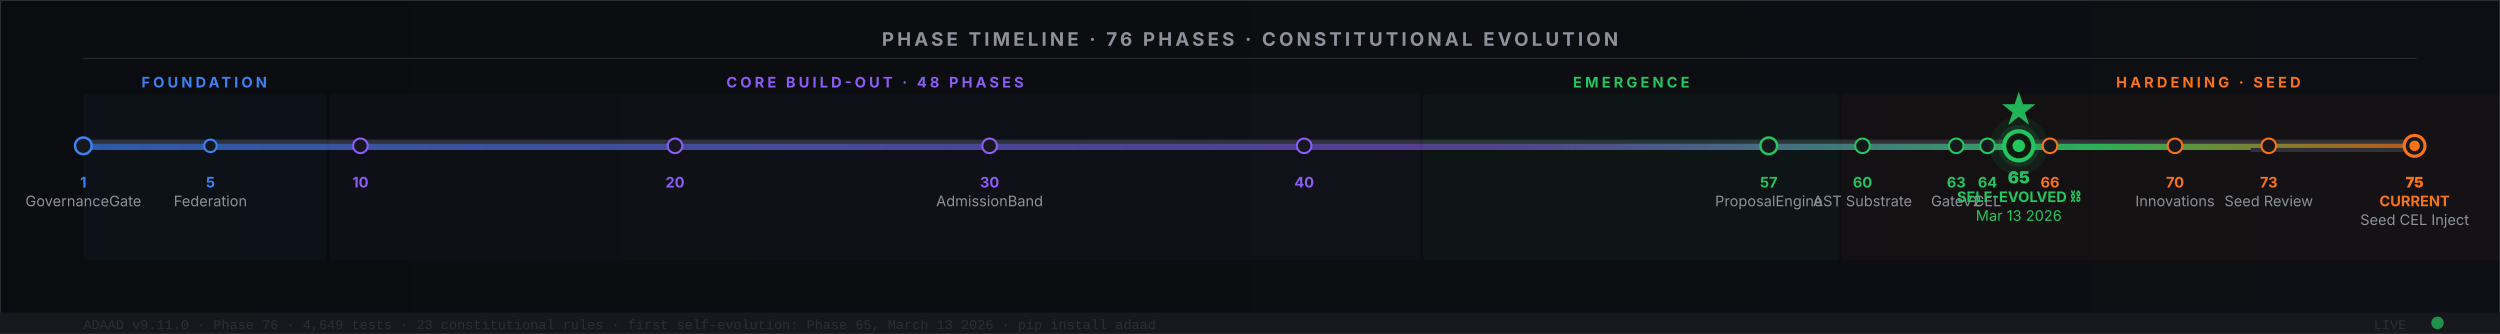
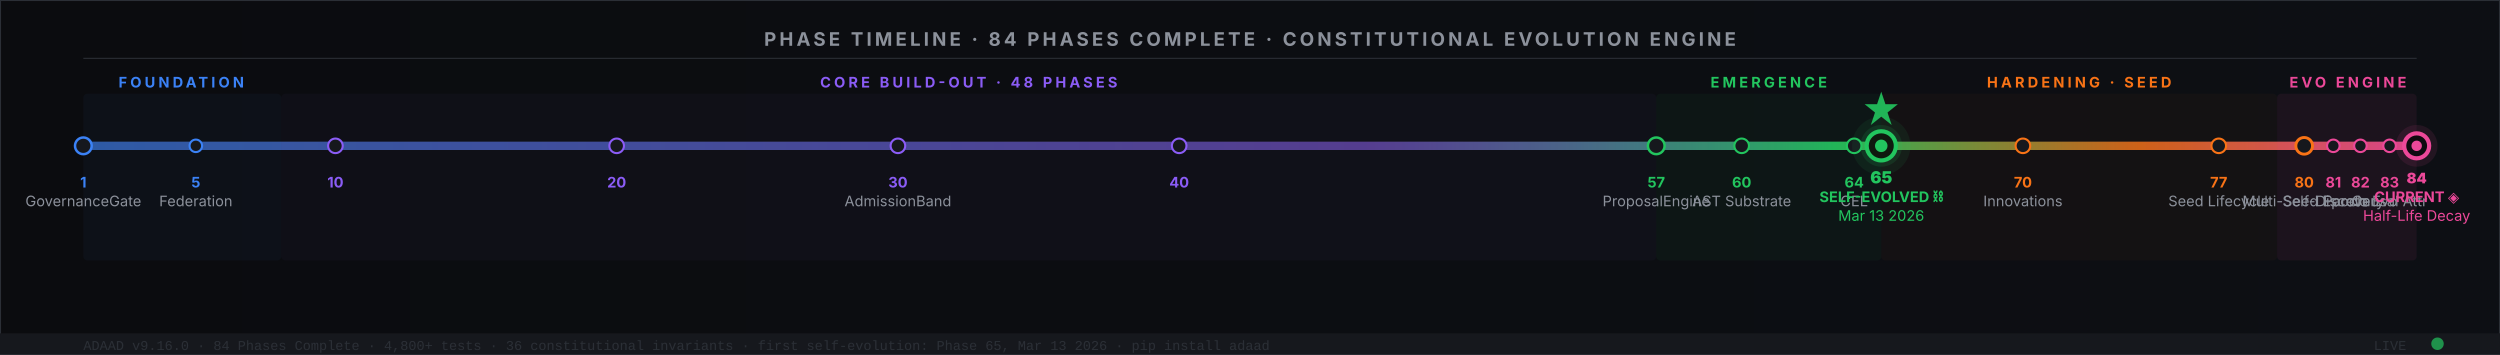
- <svg xmlns="http://www.w3.org/2000/svg" viewBox="0 0 1200 160" width="100%" preserveAspectRatio="xMidYMid meet">
+ <svg xmlns="http://www.w3.org/2000/svg" viewBox="0 0 1200 170" width="100%" preserveAspectRatio="xMidYMid meet">
  <defs>
    <style>
      .t-lbl{font-family:'Inter',Arial,sans-serif;font-weight:600;font-size:8px;fill:#8c919b;letter-spacing:1px}
      .t-num{font-family:'Inter',Arial,sans-serif;font-weight:700;font-size:7px}
      .t-era{font-family:'Inter',Arial,sans-serif;font-weight:700;font-size:9px;letter-spacing:1.5px}
      .t-sub{font-family:'Inter',Arial,sans-serif;font-weight:400;font-size:7px;fill:#8c919b}
      .t-hash{font-family:'JetBrains Mono','Courier New',monospace;font-size:6.5px;fill:#2b2f36}
      @keyframes pulseNode{0%,100%{r:6;opacity:1}50%{r:8;opacity:.7}}
      @keyframes lineGrow{0%{stroke-dashoffset:1200}100%{stroke-dashoffset:0}}
-       .timeline-line{stroke:#2b2f36;stroke-width:2;stroke-dasharray:1200;animation:lineGrow 2s ease-out forwards}
+       .timeline-line{stroke-dasharray:1200;animation:lineGrow 2s ease-out forwards}
      .node-65{animation:pulseNode 2s ease-in-out infinite}
-       @keyframes glow65{0%,100%{filter:drop-shadow(0 0 4px #22c55e)}50%{filter:drop-shadow(0 0 10px #22c55e)}}
+       @keyframes glow65{0%,100%{filter:drop-shadow(0 0 4px #22c55e)}50%{filter:drop-shadow(0 0 12px #22c55e)}}
      .crown{animation:glow65 2s ease-in-out infinite}
+       @keyframes glowEvo{0%,100%{filter:drop-shadow(0 0 4px #ec4899)}50%{filter:drop-shadow(0 0 10px #ec4899)}}
+       .evo-node{animation:glowEvo 2.4s ease-in-out infinite}
    </style>
    <linearGradient id="tlBg" x1="0%" y1="0%" x2="100%" y2="0%">
      <stop offset="0%" stop-color="#0b0c0f" />
      <stop offset="100%" stop-color="#0d0f14" />
    </linearGradient>
    <linearGradient id="tlBar" x1="0%" y1="0%" x2="100%" y2="0%">
      <stop offset="0%" stop-color="#3b82f6" stop-opacity=".6" />
-       <stop offset="60%" stop-color="#8b5cf6" stop-opacity=".5" />
-       <stop offset="86%" stop-color="#22c55e" stop-opacity=".9" />
-       <stop offset="100%" stop-color="#f97316" stop-opacity=".7" />
+       <stop offset="55%" stop-color="#8b5cf6" stop-opacity=".5" />
+       <stop offset="75%" stop-color="#22c55e" stop-opacity=".9" />
+       <stop offset="88%" stop-color="#f97316" stop-opacity=".8" />
+       <stop offset="100%" stop-color="#ec4899" stop-opacity=".9" />
    </linearGradient>
  </defs>
-   <rect width="1200" height="160" fill="url(#tlBg)" />
-   <rect width="1200" height="160" fill="none" stroke="#2b2f36" stroke-width="1" />
-   <text x="600" y="22" class="t-era" fill="#8c919b" text-anchor="middle">PHASE TIMELINE · 76 PHASES · CONSTITUTIONAL EVOLUTION</text>
+   <rect width="1200" height="170" fill="url(#tlBg)" />
+   <rect width="1200" height="170" fill="none" stroke="#2b2f36" stroke-width="1" />
+   <text x="600" y="22" class="t-era" fill="#8c919b" text-anchor="middle">PHASE TIMELINE · 84 PHASES COMPLETE · CONSTITUTIONAL EVOLUTION ENGINE</text>
  <line x1="40" y1="28" x2="1160" y2="28" stroke="#2b2f36" stroke-width=".5" />
  <rect x="40" y="68" width="1120" height="4" rx="2" fill="#1a1c22" />
  <rect x="40" y="68" width="1120" height="4" rx="2" fill="url(#tlBar)" class="timeline-line" />
-   <rect x="40" y="45" width="117" height="80" rx="2" fill="#3b82f6" opacity=".04" />
-   <text x="98" y="42" class="t-era" fill="#3b82f6" text-anchor="middle" style="font-size:7px">FOUNDATION</text>
-   <rect x="158" y="45" width="524" height="80" rx="2" fill="#8b5cf6" opacity=".03" />
-   <text x="420" y="42" class="t-era" fill="#8b5cf6" text-anchor="middle" style="font-size:7px">CORE BUILD-OUT · 48 PHASES</text>
-   <rect x="683" y="45" width="200" height="80" rx="2" fill="#22c55e" opacity=".04" />
-   <text x="783" y="42" class="t-era" fill="#22c55e" text-anchor="middle" style="font-size:7px">EMERGENCE</text>
-   <rect x="884" y="45" width="316" height="80" rx="2" fill="#f97316" opacity=".03" />
-   <text x="1060" y="42" class="t-era" fill="#f97316" text-anchor="middle" style="font-size:7px">HARDENING · SEED</text>
+   <rect x="40" y="45" width="95" height="80" rx="2" fill="#3b82f6" opacity=".04" />
+   <text x="87" y="42" class="t-era" fill="#3b82f6" text-anchor="middle" style="font-size:7px">FOUNDATION</text>
+   <rect x="135" y="45" width="660" height="80" rx="2" fill="#8b5cf6" opacity=".03" />
+   <text x="465" y="42" class="t-era" fill="#8b5cf6" text-anchor="middle" style="font-size:7px">CORE BUILD-OUT · 48 PHASES</text>
+   <rect x="795" y="45" width="108" height="80" rx="2" fill="#22c55e" opacity=".05" />
+   <text x="849" y="42" class="t-era" fill="#22c55e" text-anchor="middle" style="font-size:7px">EMERGENCE</text>
+   <rect x="903" y="45" width="190" height="80" rx="2" fill="#f97316" opacity=".03" />
+   <text x="998" y="42" class="t-era" fill="#f97316" text-anchor="middle" style="font-size:7px">HARDENING · SEED</text>
+   <rect x="1093" y="45" width="67" height="80" rx="2" fill="#ec4899" opacity=".07" />
+   <text x="1127" y="42" class="t-era" fill="#ec4899" text-anchor="middle" style="font-size:7px">EVO ENGINE</text>
  <circle cx="40" cy="70" r="4" fill="#16181d" stroke="#3b82f6" stroke-width="1.2" />
  <text x="40" y="90" class="t-num" fill="#3b82f6" text-anchor="middle">1</text>
  <text x="40" y="99" class="t-sub" text-anchor="middle">GovernanceGate</text>
-   <circle cx="101" cy="70" r="3" fill="#16181d" stroke="#3b82f6" stroke-width="1" />
-   <text x="101" y="90" class="t-num" fill="#3b82f6" text-anchor="middle">5</text>
-   <text x="101" y="99" class="t-sub" text-anchor="middle">Federation</text>
-   <circle cx="173" cy="70" r="3.5" fill="#16181d" stroke="#8b5cf6" stroke-width="1" />
-   <text x="173" y="90" class="t-num" fill="#8b5cf6" text-anchor="middle">10</text>
-   <circle cx="324" cy="70" r="3.5" fill="#16181d" stroke="#8b5cf6" stroke-width="1" />
-   <text x="324" y="90" class="t-num" fill="#8b5cf6" text-anchor="middle">20</text>
-   <circle cx="475" cy="70" r="3.5" fill="#16181d" stroke="#8b5cf6" stroke-width="1" />
-   <text x="475" y="90" class="t-num" fill="#8b5cf6" text-anchor="middle">30</text>
-   <text x="475" y="99" class="t-sub" text-anchor="middle">AdmissionBand</text>
-   <circle cx="626" cy="70" r="3.5" fill="#16181d" stroke="#8b5cf6" stroke-width="1" />
-   <text x="626" y="90" class="t-num" fill="#8b5cf6" text-anchor="middle">40</text>
-   <circle cx="849" cy="70" r="4" fill="#16181d" stroke="#22c55e" stroke-width="1.2" />
-   <text x="849" y="90" class="t-num" fill="#22c55e" text-anchor="middle">57</text>
-   <text x="849" y="99" class="t-sub" text-anchor="middle">ProposalEngine</text>
-   <circle cx="894" cy="70" r="3.5" fill="#16181d" stroke="#22c55e" stroke-width="1" />
-   <text x="894" y="90" class="t-num" fill="#22c55e" text-anchor="middle">60</text>
-   <text x="894" y="99" class="t-sub" text-anchor="middle">AST Substrate</text>
-   <circle cx="939" cy="70" r="3.5" fill="#16181d" stroke="#22c55e" stroke-width="1" />
-   <text x="939" y="90" class="t-num" fill="#22c55e" text-anchor="middle">63</text>
-   <text x="939" y="99" class="t-sub" text-anchor="middle">GateV2</text>
-   <circle cx="954" cy="70" r="3.5" fill="#16181d" stroke="#22c55e" stroke-width="1" />
-   <text x="954" y="90" class="t-num" fill="#22c55e" text-anchor="middle">64</text>
-   <text x="954" y="99" class="t-sub" text-anchor="middle">CEL</text>
+   <circle cx="94" cy="70" r="3" fill="#16181d" stroke="#3b82f6" stroke-width="1" />
+   <text x="94" y="90" class="t-num" fill="#3b82f6" text-anchor="middle">5</text>
+   <text x="94" y="99" class="t-sub" text-anchor="middle">Federation</text>
+   <circle cx="161" cy="70" r="3.5" fill="#16181d" stroke="#8b5cf6" stroke-width="1" />
+   <text x="161" y="90" class="t-num" fill="#8b5cf6" text-anchor="middle">10</text>
+   <circle cx="296" cy="70" r="3.5" fill="#16181d" stroke="#8b5cf6" stroke-width="1" />
+   <text x="296" y="90" class="t-num" fill="#8b5cf6" text-anchor="middle">20</text>
+   <circle cx="431" cy="70" r="3.5" fill="#16181d" stroke="#8b5cf6" stroke-width="1" />
+   <text x="431" y="90" class="t-num" fill="#8b5cf6" text-anchor="middle">30</text>
+   <text x="431" y="99" class="t-sub" text-anchor="middle">AdmissionBand</text>
+   <circle cx="566" cy="70" r="3.5" fill="#16181d" stroke="#8b5cf6" stroke-width="1" />
+   <text x="566" y="90" class="t-num" fill="#8b5cf6" text-anchor="middle">40</text>
+   <circle cx="795" cy="70" r="4" fill="#16181d" stroke="#22c55e" stroke-width="1.2" />
+   <text x="795" y="90" class="t-num" fill="#22c55e" text-anchor="middle">57</text>
+   <text x="795" y="99" class="t-sub" text-anchor="middle">ProposalEngine</text>
+   <circle cx="836" cy="70" r="3.5" fill="#16181d" stroke="#22c55e" stroke-width="1" />
+   <text x="836" y="90" class="t-num" fill="#22c55e" text-anchor="middle">60</text>
+   <text x="836" y="99" class="t-sub" text-anchor="middle">AST Substrate</text>
+   <circle cx="890" cy="70" r="3.5" fill="#16181d" stroke="#22c55e" stroke-width="1" />
+   <text x="890" y="90" class="t-num" fill="#22c55e" text-anchor="middle">64</text>
+   <text x="890" y="99" class="t-sub" text-anchor="middle">CEL</text>
  <g class="crown">
-     <circle cx="969" cy="70" r="14" fill="#22c55e" opacity=".08" />
-     <circle cx="969" cy="70" r="10" fill="#22c55e" opacity=".12" />
-     <path d="M969,44 L971,50 L977,50 L972,54 L974,60 L969,56 L964,60 L966,54 L961,50 L967,50 Z" fill="#22c55e" opacity=".9" />
-     <circle cx="969" cy="70" r="7" fill="#0f1a0f" stroke="#22c55e" stroke-width="2" class="node-65" />
-     <circle cx="969" cy="70" r="3" fill="#22c55e" />
+     <circle cx="903" cy="70" r="14" fill="#22c55e" opacity=".08" />
+     <circle cx="903" cy="70" r="10" fill="#22c55e" opacity=".12" />
+     <path d="M903,44 L905,50 L911,50 L906,54 L908,60 L903,56 L898,60 L900,54 L895,50 L901,50 Z" fill="#22c55e" opacity=".9" />
+     <circle cx="903" cy="70" r="7" fill="#0f1a0f" stroke="#22c55e" stroke-width="2" class="node-65" />
+     <circle cx="903" cy="70" r="3" fill="#22c55e" />
  </g>
-   <text x="969" y="88" class="t-num" fill="#22c55e" text-anchor="middle" style="font-size:8px;font-weight:900">65</text>
-   <text x="969" y="97" class="t-sub" text-anchor="middle" style="fill:#22c55e;font-weight:700">SELF-EVOLVED ⛓</text>
-   <text x="969" y="106" class="t-sub" text-anchor="middle" style="fill:#22c55e">Mar 13 2026</text>
-   <circle cx="984" cy="70" r="3.5" fill="#16181d" stroke="#f97316" stroke-width="1" />
-   <text x="984" y="90" class="t-num" fill="#f97316" text-anchor="middle">66</text>
-   <circle cx="1044" cy="70" r="3.5" fill="#16181d" stroke="#f97316" stroke-width="1" />
-   <text x="1044" y="90" class="t-num" fill="#f97316" text-anchor="middle">70</text>
-   <text x="1044" y="99" class="t-sub" text-anchor="middle">Innovations</text>
-   <circle cx="1089" cy="70" r="3.5" fill="#16181d" stroke="#f97316" stroke-width="1" />
-   <text x="1089" y="90" class="t-num" fill="#f97316" text-anchor="middle">73</text>
-   <text x="1089" y="99" class="t-sub" text-anchor="middle">Seed Review</text>
-   <circle cx="1159" cy="70" r="5" fill="#16181d" stroke="#f97316" stroke-width="1.5" />
-   <circle cx="1159" cy="70" r="2.5" fill="#f97316" />
-   <text x="1159" y="90" class="t-num" fill="#f97316" text-anchor="middle" style="font-weight:900">75</text>
-   <text x="1159" y="99" class="t-sub" text-anchor="middle" style="fill:#f97316;font-weight:700">CURRENT</text>
-   <text x="1159" y="108" class="t-sub" text-anchor="middle">Seed CEL Inject</text>
-   <rect x="0" y="150" width="1200" height="10" fill="#16181d" />
-   <text x="40" y="158" class="t-hash">ADAAD v9.11.0 · Phase 76 · 4,649 tests · 23 constitutional rules · first self-evolution: Phase 65, March 13 2026 · pip install adaad</text>
-   <circle cx="1170" cy="155" r="3" fill="#22c55e" opacity=".7" />
-   <text x="1155" y="158" class="t-hash" text-anchor="end">LIVE</text>
+   <text x="903" y="88" class="t-num" fill="#22c55e" text-anchor="middle" style="font-size:8px;font-weight:900">65</text>
+   <text x="903" y="97" class="t-sub" text-anchor="middle" style="fill:#22c55e;font-weight:700">SELF-EVOLVED ⛓</text>
+   <text x="903" y="106" class="t-sub" text-anchor="middle" style="fill:#22c55e">Mar 13 2026</text>
+   <circle cx="971" cy="70" r="3.5" fill="#16181d" stroke="#f97316" stroke-width="1" />
+   <text x="971" y="90" class="t-num" fill="#f97316" text-anchor="middle">70</text>
+   <text x="971" y="99" class="t-sub" text-anchor="middle">Innovations</text>
+   <circle cx="1065" cy="70" r="3.5" fill="#16181d" stroke="#f97316" stroke-width="1" />
+   <text x="1065" y="90" class="t-num" fill="#f97316" text-anchor="middle">77</text>
+   <text x="1065" y="99" class="t-sub" text-anchor="middle">Seed Lifecycle</text>
+   <circle cx="1106" cy="70" r="4" fill="#16181d" stroke="#f97316" stroke-width="1.4" />
+   <text x="1106" y="90" class="t-num" fill="#f97316" text-anchor="middle">80</text>
+   <text x="1106" y="99" class="t-sub" text-anchor="middle">Multi-Seed Epoch</text>
+   <circle cx="1120" cy="70" r="3" fill="#16181d" stroke="#ec4899" stroke-width="1" />
+   <text x="1120" y="90" class="t-num" fill="#ec4899" text-anchor="middle">81</text>
+   <text x="1120" y="99" class="t-sub" text-anchor="middle">Self-Discovery</text>
+   <circle cx="1133" cy="70" r="3" fill="#16181d" stroke="#ec4899" stroke-width="1" />
+   <text x="1133" y="90" class="t-num" fill="#ec4899" text-anchor="middle">82</text>
+   <text x="1133" y="99" class="t-sub" text-anchor="middle">Pareto Evo</text>
+   <circle cx="1147" cy="70" r="3" fill="#16181d" stroke="#ec4899" stroke-width="1" />
+   <text x="1147" y="90" class="t-num" fill="#ec4899" text-anchor="middle">83</text>
+   <text x="1147" y="99" class="t-sub" text-anchor="middle">Causal Attr</text>
+   <g class="evo-node">
+     <circle cx="1160" cy="70" r="10" fill="#ec4899" opacity=".1" />
+     <circle cx="1160" cy="70" r="6" fill="#100a10" stroke="#ec4899" stroke-width="2" />
+     <circle cx="1160" cy="70" r="2.5" fill="#ec4899" />
+   </g>
+   <text x="1160" y="88" class="t-num" fill="#ec4899" text-anchor="middle" style="font-weight:900">84</text>
+   <text x="1160" y="97" class="t-sub" text-anchor="middle" style="fill:#ec4899;font-weight:700">CURRENT ◈</text>
+   <text x="1160" y="106" class="t-sub" text-anchor="middle" style="fill:#ec4899">Half-Life Decay</text>
+   <rect x="0" y="160" width="1200" height="10" fill="#16181d" />
+   <text x="40" y="168" class="t-hash">ADAAD v9.16.0 · 84 Phases Complete · 4,800+ tests · 36 constitutional invariants · first self-evolution: Phase 65, Mar 13 2026 · pip install adaad</text>
+   <circle cx="1170" cy="165" r="3" fill="#22c55e" opacity=".7" />
+   <text x="1155" y="168" class="t-hash" text-anchor="end">LIVE</text>
</svg>
